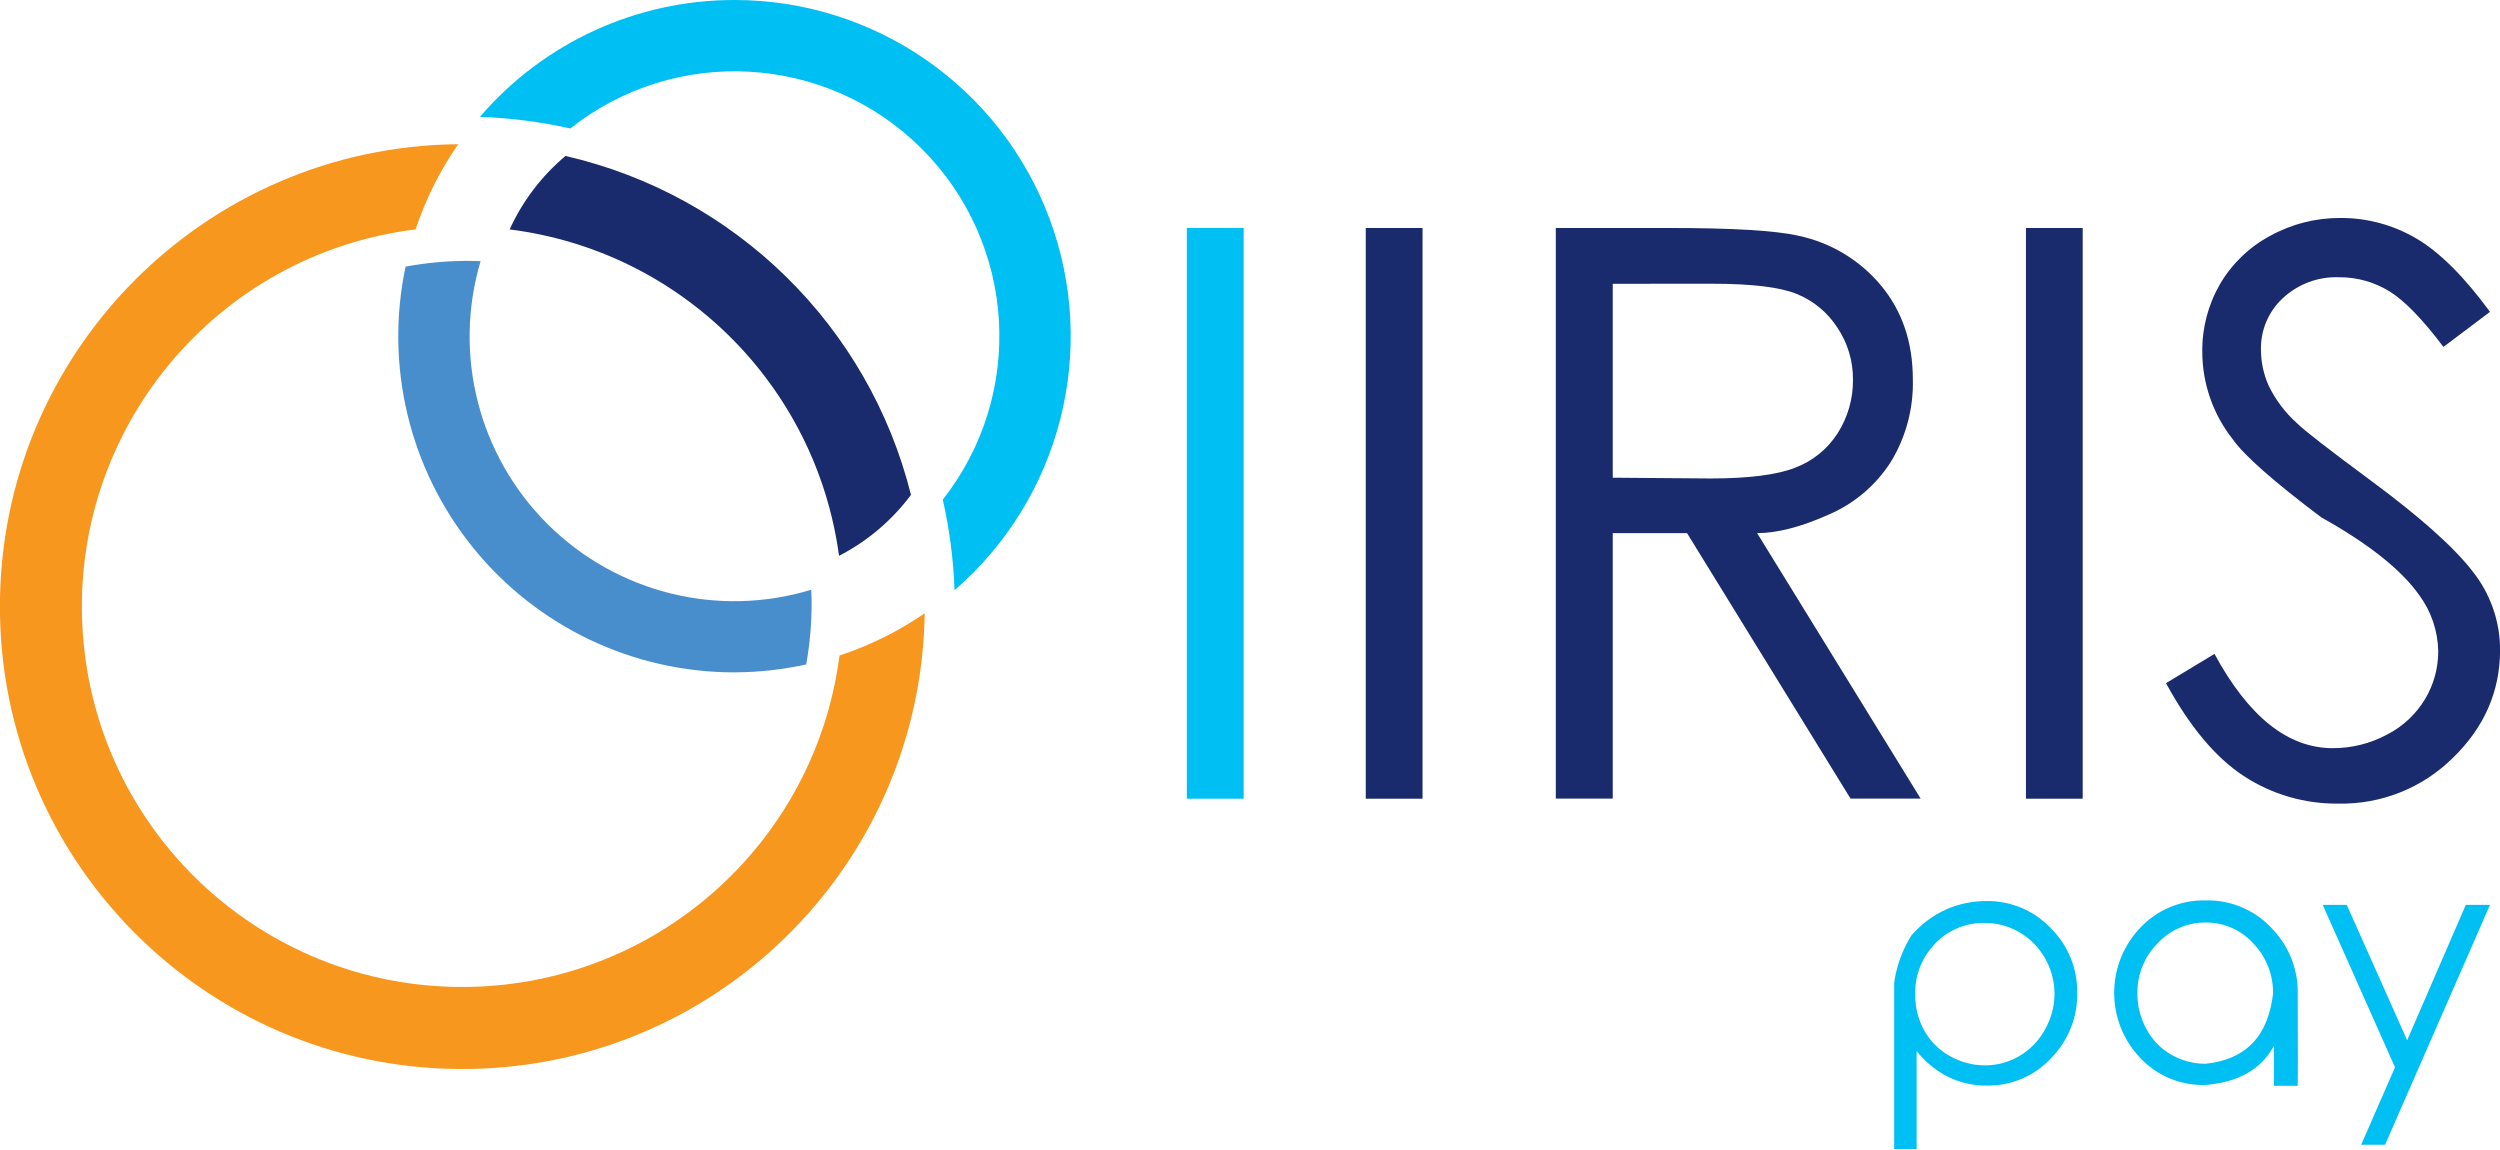
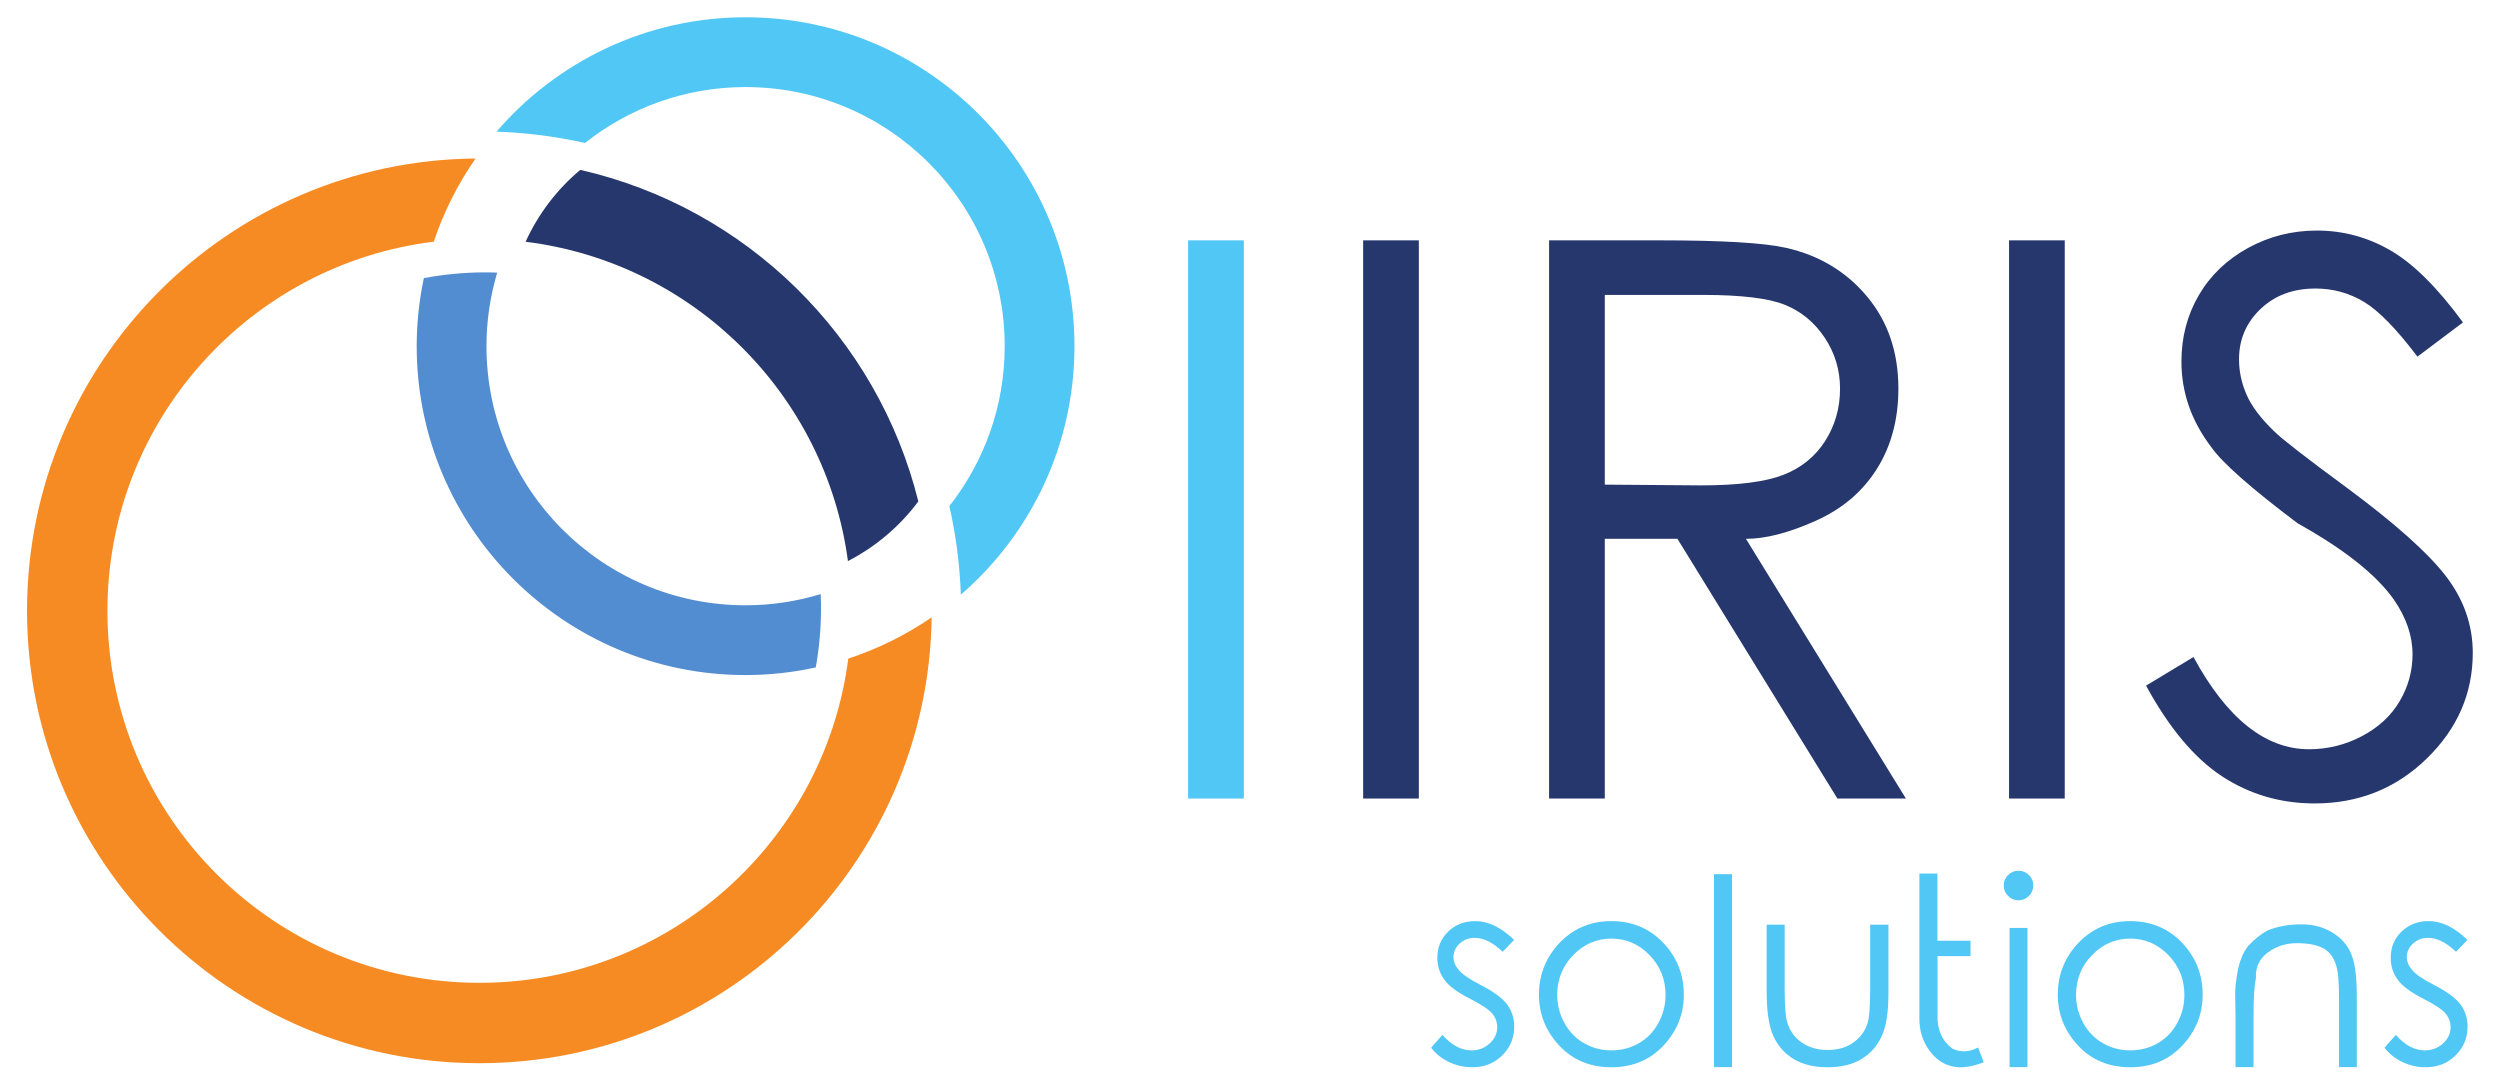
- <svg xmlns="http://www.w3.org/2000/svg" viewBox="0 0 586.98 269.79">
-   <defs>
-     <style>
- 			.cls-1{fill:#00bff2;}.cls-2{fill:#192b6c;}.cls-3{fill:#f7971d;}.cls-4{fill:#498ecc;}
- 		</style>
+ <svg xmlns="http://www.w3.org/2000/svg" version="1.1" id="svg1" width="800" height="349.135" viewBox="0 0 800 349.135">
+   <defs id="defs1">
+     <clipPath clipPathUnits="userSpaceOnUse" id="clipPath5">
+       <path d="M 0,261.851 H 600 V 0 H 0 Z" transform="translate(-385.1504,-191.0703)" id="path5" />
+     </clipPath>
+     <clipPath clipPathUnits="userSpaceOnUse" id="clipPath7">
+       <path d="M 0,261.851 H 600 V 0 H 0 Z" id="path7" />
+     </clipPath>
+     <clipPath clipPathUnits="userSpaceOnUse" id="clipPath9">
+       <path d="M 0,261.851 H 600 V 0 H 0 Z" transform="translate(-515.0537,-97.3008)" id="path9" />
+     </clipPath>
+     <clipPath clipPathUnits="userSpaceOnUse" id="clipPath11">
+       <path d="M 0,261.851 H 600 V 0 H 0 Z" transform="translate(-363.3818,-36.2803)" id="path11" />
+     </clipPath>
+     <clipPath clipPathUnits="userSpaceOnUse" id="clipPath13">
+       <path d="M 0,261.851 H 600 V 0 H 0 Z" transform="translate(-592.1875,-36.2803)" id="path13" />
+     </clipPath>
+     <clipPath clipPathUnits="userSpaceOnUse" id="clipPath15">
+       <path d="M 0,261.851 H 600 V 0 H 0 Z" transform="translate(-386.7324,-36.584)" id="path15" />
+     </clipPath>
+     <clipPath clipPathUnits="userSpaceOnUse" id="clipPath17">
+       <path d="M 0,261.851 H 600 V 0 H 0 Z" id="path17" />
+     </clipPath>
+     <clipPath clipPathUnits="userSpaceOnUse" id="clipPath19">
+       <path d="M 0,261.851 H 600 V 0 H 0 Z" transform="translate(-423.9971,-39.9336)" id="path19" />
+     </clipPath>
+     <clipPath clipPathUnits="userSpaceOnUse" id="clipPath21">
+       <path d="M 0,261.851 H 600 V 0 H 0 Z" transform="translate(-476.0908,-6.8984)" id="path21" />
+     </clipPath>
+     <clipPath clipPathUnits="userSpaceOnUse" id="clipPath23">
+       <path d="M 0,261.851 H 600 V 0 H 0 Z" id="path23" />
+     </clipPath>
+     <clipPath clipPathUnits="userSpaceOnUse" id="clipPath25">
+       <path d="M 0,261.851 H 600 V 0 H 0 Z" transform="translate(-511.2549,-36.584)" id="path25" />
+     </clipPath>
+     <clipPath clipPathUnits="userSpaceOnUse" id="clipPath27">
+       <path d="M 0,261.851 H 600 V 0 H 0 Z" transform="translate(-536.5244,-18.4082)" id="path27" />
+     </clipPath>
+     <clipPath clipPathUnits="userSpaceOnUse" id="clipPath29">
+       <path d="M 0,261.851 H 600 V 0 H 0 Z" transform="translate(-115.0649,-25.9756)" id="path29" />
+     </clipPath>
+     <clipPath clipPathUnits="userSpaceOnUse" id="clipPath31">
+       <path d="M 0,261.851 H 600 V 0 H 0 Z" transform="translate(-178.9399,-257.7012)" id="path31" />
+     </clipPath>
+     <clipPath clipPathUnits="userSpaceOnUse" id="clipPath33">
+       <path d="M 0,261.851 H 600 V 0 H 0 Z" transform="translate(-139.2559,-221.0781)" id="path33" />
+     </clipPath>
+     <clipPath clipPathUnits="userSpaceOnUse" id="clipPath35">
+       <path d="M 0,261.851 H 600 V 0 H 0 Z" transform="translate(-178.9399,-99.8359)" id="path35" />
+     </clipPath>
  </defs>
-   <g id="Layer_2" data-name="Layer 2">
-     <g id="Layer_1-2" data-name="Layer 1">
-       <path class="cls-1" d="M278.66,53.53H292v134H278.66Z" />
-       <path class="cls-2" d="M320.67,53.53H334v134H320.67Z" />
-       <path class="cls-2" d="M365.29,53.53h26.65q22.31,0,30.26,1.81A34.5,34.5,0,0,1,441.62,67q7.5,9,7.5,22.09A35.49,35.49,0,0,1,444,108.37a32.52,32.52,0,0,1-14.77,12.51q-9.62,4.29-16.67,4.29l38.39,62.33H434.49l-38.39-62.33H378.66V187.5H365.29Zm13.37,13.1v45.53l23,.18q13.37,0,19.83-2.53a20.34,20.34,0,0,0,10-8.13,22.88,22.88,0,0,0,3.57-12.56,21.57,21.57,0,0,0-3.66-12.2,20.57,20.57,0,0,0-9.53-7.9q-5.87-2.39-19.69-2.4Z" />
-       <path class="cls-2" d="M475.68,53.53H489v134H475.68Z" />
-       <path class="cls-2" d="M508.56,160.4l11.38-6.87q12,22.13,27.73,22.13a26.76,26.76,0,0,0,12.74-3.16,22.23,22.23,0,0,0,9-8.4,21.81,21.81,0,0,0,3.07-11.2A22.93,22.93,0,0,0,568,139.71q-6.33-8.94-23-18.25-16.8-12.65-20.78-18.34a33.17,33.17,0,0,1-7.14-20.5,31,31,0,0,1,4.15-15.9A30.1,30.1,0,0,1,533,55.38a33.83,33.83,0,0,1,16.58-4.2,34.68,34.68,0,0,1,17.62,4.74q8.22,4.74,17.43,17.3L573.7,81.45q-7.5-9.94-12.83-13.14a22.2,22.2,0,0,0-11.65-3.21A18.31,18.31,0,0,0,536,70a16,16,0,0,0-5.15,12.06,21.06,21.06,0,0,0,1.81,8.49,28.85,28.85,0,0,0,6.68,8.85Q542,102,556.71,112.88q17.34,12.83,23.8,21.23A29.56,29.56,0,0,1,587,152.54q0,14.64-11.07,25.39A37.14,37.14,0,0,1,549,188.68a39.71,39.71,0,0,1-22.22-6.5Q516.87,175.67,508.56,160.4Z" />
-       <path class="cls-3" d="M108.58,231.73a89.27,89.27,0,0,1-11-177.87,78.62,78.62,0,0,1,10-20A108.57,108.57,0,1,0,217.11,144a78.63,78.63,0,0,1-20,9.91A89.28,89.28,0,0,1,108.58,231.73Z" />
-       <path class="cls-1" d="M172.45,0a78.69,78.69,0,0,0-59.77,27.44,116.05,116.05,0,0,1,21.23,2.72,62.16,62.16,0,0,1,87.45,87.15,114.83,114.83,0,0,1,2.76,21.27A78.91,78.91,0,0,0,172.45,0Z" />
-       <path class="cls-2" d="M132.77,36.62a49.1,49.1,0,0,0-13.11,17.25A89.27,89.27,0,0,1,197,130.5a49,49,0,0,0,16.89-14.31A108.68,108.68,0,0,0,132.77,36.62Z" />
-       <path class="cls-4" d="M172.45,157.86A78.74,78.74,0,0,0,189.29,156,80.9,80.9,0,0,0,190.56,141c0-.85-.05-1.69-.09-2.53a62.14,62.14,0,0,1-77.63-77.16c-1.17,0-2.34-.07-3.51-.06A80.9,80.9,0,0,0,95.23,62.6a78.9,78.9,0,0,0,77.22,95.27Z" />
-       <path class="cls-1" d="M457,213.5a23.31,23.31,0,0,1,9.46-1.94,20.39,20.39,0,0,1,15,6.32,20.89,20.89,0,0,1,6.25,15.23,21.26,21.26,0,0,1-6.21,15.42,20.12,20.12,0,0,1-14.93,6.36,20.45,20.45,0,0,1-9.07-2,22.28,22.28,0,0,1-7.49-6.11v23h-5.27V230.71a28.42,28.42,0,0,1,4.06-11.1A23.73,23.73,0,0,1,457,213.5Zm-2.58,8a16.42,16.42,0,0,0-4.74,12,17,17,0,0,0,2.11,8.44,15.33,15.33,0,0,0,6,6,16.62,16.62,0,0,0,8.28,2.2,15.78,15.78,0,0,0,8.07-2.2,16.1,16.1,0,0,0,6-6.21,16.94,16.94,0,0,0,2.24-8.37,16.66,16.66,0,0,0-2.22-8.35,16.23,16.23,0,0,0-6-6.11,15.92,15.92,0,0,0-8.22-2.2A15.64,15.64,0,0,0,454.44,221.45Z" />
-       <path class="cls-1" d="M517.9,211.41a20.48,20.48,0,0,1,15.8,6.88,21.29,21.29,0,0,1,5.79,14.93q.07,21.37,0,21.71h-5.6v-9.37q-4.4,8.2-16,9.18a20.18,20.18,0,0,1-15.48-6.45,22.14,22.14,0,0,1-.32-30A20.43,20.43,0,0,1,517.9,211.41Zm0,5.19a15.22,15.22,0,0,0-11.32,4.89,16.36,16.36,0,0,0-4.74,11.81,17,17,0,0,0,2.16,8.37,15.17,15.17,0,0,0,5.85,6,16.05,16.05,0,0,0,8,2.09q14.11-1.43,15.84-16.44a16.57,16.57,0,0,0-4.63-11.81A14.87,14.87,0,0,0,517.9,216.6Z" />
-       <path class="cls-1" d="M545.36,212.46H551l14.18,31.79,13.77-31.79h5.68L560,268.77h-5.61l7.94-18.17Z" />
+   <g id="g1">
+     <g id="group-MC0">
+       <path id="path2" d="m 285.15,204.167 h 13.368 V 70.201 H 285.15 Z" style="fill:#50c7f4;fill-opacity:1;fill-rule:nonzero;stroke:none" transform="matrix(1.333333,0,0,-1.333333,0,349.1347)" />
+       <path id="path3" d="m 327.155,204.167 h 13.367 V 70.201 h -13.367 z" style="fill:#26376e;fill-opacity:1;fill-rule:nonzero;stroke:none" transform="matrix(1.333333,0,0,-1.333333,0,349.1347)" />
+       <path id="path4" d="m 0,0 v -45.529 l 23.037,-0.182 c 8.911,0 15.52,0.843 19.826,2.529 4.307,1.686 7.649,4.398 10.029,8.132 2.377,3.732 3.567,7.917 3.567,12.555 0,4.456 -1.218,8.522 -3.658,12.196 -2.439,3.674 -5.616,6.309 -9.53,7.904 C 39.354,-0.8 32.792,0 23.578,0 Z m -13.37,13.097 h 26.649 c 14.874,0 24.963,-0.603 30.263,-1.805 7.949,-1.808 14.423,-5.707 19.421,-11.7 5,-5.992 7.499,-13.355 7.499,-22.087 0,-7.347 -1.717,-13.76 -5.149,-19.241 -3.434,-5.479 -8.356,-9.652 -14.771,-12.51 -6.413,-2.861 -11.968,-4.291 -16.667,-4.291 L 72.268,-120.87 H 55.828 L 17.434,-58.537 H 0 v -62.333 h -13.37 z" style="fill:#26376e;fill-opacity:1;fill-rule:nonzero;stroke:none" transform="matrix(1.333333,0,0,-1.333333,513.5339,94.37427)" clip-path="url(#clipPath5)" />
+       <path id="path6" d="m 482.171,204.167 h 13.367 V 70.201 h -13.367 z" style="fill:#26376e;fill-opacity:1;fill-rule:nonzero;stroke:none" transform="matrix(1.333333,0,0,-1.333333,0,349.1347)" clip-path="url(#clipPath7)" />
+       <path id="path8" d="m 0,0 11.383,6.866 c 8.008,-14.755 17.254,-22.133 27.73,-22.133 4.52,0 8.765,1.054 12.738,3.163 3.974,2.106 6.987,4.909 9.036,8.4 2.045,3.494 3.07,7.228 3.07,11.203 0,4.456 -1.506,8.854 -4.517,13.188 -4.217,5.962 -11.893,12.044 -23.036,18.25 -11.201,8.43 -18.128,14.542 -20.776,18.337 -4.76,6.264 -7.137,13.1 -7.137,20.505 0,5.841 1.385,11.142 4.155,15.899 2.77,4.758 6.699,8.537 11.788,11.338 5.088,2.8 10.616,4.2 16.578,4.2 6.26,0 12.134,-1.58 17.616,-4.742 5.478,-3.162 11.292,-8.93 17.434,-17.3 l -10.93,-8.22 c -5,6.625 -9.278,11.005 -12.828,13.145 -3.555,2.136 -7.439,3.205 -11.654,3.205 -5.36,0 -9.755,-1.641 -13.188,-4.922 -3.434,-3.284 -5.15,-7.304 -5.15,-12.061 0,-2.889 0.6,-5.722 1.808,-8.492 1.202,-2.77 3.431,-5.722 6.684,-8.851 1.747,-1.747 7.527,-6.233 17.345,-13.461 11.563,-8.553 19.495,-15.627 23.801,-21.229 4.307,-5.601 6.461,-11.743 6.461,-18.427 0,-9.757 -3.691,-18.218 -11.066,-25.386 -7.377,-7.167 -16.337,-10.75 -26.875,-10.75 -8.193,0 -15.598,2.17 -22.224,6.504 C 11.62,-17.434 5.539,-10.178 0,0" style="fill:#26376e;fill-opacity:1;fill-rule:nonzero;stroke:none" transform="matrix(1.333333,0,0,-1.333333,686.7383,219.4003)" clip-path="url(#clipPath9)" />
+       <path id="path10" d="m 0,0 -2.74,-2.863 c -2.314,2.232 -4.557,3.348 -6.73,3.348 -1.399,0 -2.597,-0.455 -3.592,-1.369 -0.995,-0.914 -1.491,-2 -1.491,-3.259 0,-1.054 0.415,-2.068 1.248,-3.043 0.81,-1.035 2.527,-2.222 5.145,-3.561 3.208,-1.644 5.38,-3.238 6.516,-4.78 1.115,-1.563 1.674,-3.32 1.674,-5.267 0,-2.722 -0.96,-5.03 -2.876,-6.927 -1.92,-1.898 -4.319,-2.847 -7.201,-2.847 -1.929,0 -3.772,0.412 -5.526,1.232 -1.757,0.822 -3.203,1.975 -4.34,3.456 l 2.712,3.075 c 2.189,-2.475 4.513,-3.714 6.97,-3.714 1.706,0 3.162,0.552 4.37,1.66 1.207,1.105 1.812,2.399 1.812,3.88 0,1.239 -0.397,2.334 -1.187,3.29 -0.792,0.954 -2.59,2.152 -5.39,3.591 -3.025,1.523 -5.074,3.057 -6.15,4.599 -1.096,1.501 -1.643,3.228 -1.643,5.175 0,2.537 0.865,4.642 2.603,6.318 1.734,1.675 3.911,2.513 6.529,2.513 C -6.221,4.507 -3.127,3.003 0,0" style="fill:#50c7f4;fill-opacity:1;fill-rule:nonzero;stroke:none" transform="matrix(1.333333,0,0,-1.333333,484.5091,300.7609)" clip-path="url(#clipPath11)" />
+       <path id="path12" d="m 0,0 -2.74,-2.863 c -2.314,2.232 -4.557,3.348 -6.73,3.348 -1.399,0 -2.597,-0.455 -3.592,-1.369 -0.995,-0.914 -1.491,-2 -1.491,-3.259 0,-1.054 0.415,-2.068 1.248,-3.043 0.81,-1.035 2.527,-2.222 5.145,-3.561 3.208,-1.644 5.38,-3.238 6.516,-4.78 1.115,-1.563 1.674,-3.32 1.674,-5.267 0,-2.722 -0.96,-5.03 -2.876,-6.927 -1.92,-1.898 -4.319,-2.847 -7.201,-2.847 -1.929,0 -3.772,0.412 -5.526,1.232 -1.757,0.822 -3.203,1.975 -4.34,3.456 l 2.712,3.075 c 2.189,-2.475 4.513,-3.714 6.97,-3.714 1.706,0 3.162,0.552 4.37,1.66 1.207,1.105 1.812,2.399 1.812,3.88 0,1.239 -0.397,2.334 -1.187,3.29 -0.792,0.954 -2.59,2.152 -5.39,3.591 -3.025,1.523 -5.074,3.057 -6.15,4.599 -1.096,1.501 -1.643,3.228 -1.643,5.175 0,2.537 0.865,4.642 2.603,6.318 1.734,1.675 3.911,2.513 6.529,2.513 C -6.221,4.507 -3.127,3.003 0,0" style="fill:#50c7f4;fill-opacity:1;fill-rule:nonzero;stroke:none" transform="matrix(1.333333,0,0,-1.333333,789.5833,300.7609)" clip-path="url(#clipPath13)" />
+       <path id="path14" d="m 0,0 c -3.553,0 -6.605,-1.319 -9.165,-3.958 -2.558,-2.637 -3.836,-5.825 -3.836,-9.559 0,-2.416 0.585,-4.674 1.752,-6.775 1.167,-2.102 2.744,-3.714 4.734,-4.841 1.988,-1.127 4.16,-1.689 6.515,-1.689 2.395,0 4.582,0.562 6.562,1.689 1.977,1.127 3.547,2.739 4.702,4.841 1.157,2.101 1.736,4.359 1.736,6.775 0,3.734 -1.278,6.922 -3.835,9.559 C 6.607,-1.319 3.552,0 0,0 m 0,4.203 c 5.134,0 9.397,-1.859 12.787,-5.573 3.064,-3.41 4.598,-7.438 4.598,-12.087 0,-4.648 -1.625,-8.711 -4.871,-12.192 -3.248,-3.482 -7.42,-5.224 -12.514,-5.224 -5.114,0 -9.292,1.742 -12.527,5.224 -3.239,3.481 -4.857,7.544 -4.857,12.192 0,4.628 1.532,8.646 4.596,12.057 3.39,3.734 7.653,5.603 12.788,5.603" style="fill:#50c7f4;fill-opacity:1;fill-rule:nonzero;stroke:none" transform="matrix(1.333333,0,0,-1.333333,515.6432,300.356)" clip-path="url(#clipPath15)" />
+       <path id="path16" d="m 411.361,52.05 h 4.324 V 5.741 h -4.324 z" style="fill:#50c7f4;fill-opacity:1;fill-rule:nonzero;stroke:none" transform="matrix(1.333333,0,0,-1.333333,0,349.1347)" clip-path="url(#clipPath17)" />
+       <path id="path18" d="m 0,0 h 4.324 v -15.588 c 0,-3.816 0.203,-6.436 0.611,-7.856 0.607,-2.049 1.774,-3.669 3.501,-4.856 1.724,-1.188 3.795,-1.78 6.21,-1.78 2.395,0 4.423,0.577 6.089,1.734 1.662,1.157 2.811,2.681 3.441,4.567 0.446,1.279 0.669,4.008 0.669,8.191 V 0 h 4.384 v -16.411 c 0,-4.608 -0.543,-8.074 -1.63,-10.396 -1.083,-2.324 -2.703,-4.142 -4.856,-5.451 -2.149,-1.308 -4.85,-1.964 -8.097,-1.964 -3.268,0 -5.987,0.656 -8.16,1.964 -2.173,1.309 -3.795,3.148 -4.871,5.512 C 0.539,-24.384 0,-20.824 0,-16.075 Z" style="fill:#50c7f4;fill-opacity:1;fill-rule:nonzero;stroke:none" transform="matrix(1.333333,0,0,-1.333333,565.3295,295.8899)" clip-path="url(#clipPath19)" />
+       <path id="path20" d="m 0,0 c -2.232,-0.851 -4.221,-1.249 -5.967,-1.187 -3.289,0.184 -5.887,1.888 -7.793,5.117 -1.157,2.027 -1.717,4.26 -1.677,6.695 v 34.679 h 4.326 V 29.169 h 7.944 v -3.684 h -7.914 V 11.357 C -11.203,7.866 -10.025,5.178 -7.55,3.289 -5.521,2.334 -3.45,2.426 -1.339,3.563 -0.792,2.041 -0.344,0.854 0,0" style="fill:#50c7f4;fill-opacity:1;fill-rule:nonzero;stroke:none" transform="matrix(1.333333,0,0,-1.333333,634.7877,339.9368)" clip-path="url(#clipPath21)" />
+       <path id="path22" d="m 482.299,39.141 h 4.294 V 5.743 h -4.294 z m 2.133,13.732 c 0.973,0 1.811,-0.347 2.51,-1.035 0.702,-0.692 1.051,-1.522 1.051,-2.497 0,-0.974 -0.349,-1.812 -1.051,-2.511 -0.699,-0.702 -1.537,-1.051 -2.51,-1.051 -0.976,0 -1.806,0.349 -2.497,1.051 -0.689,0.699 -1.037,1.537 -1.037,2.511 0,0.975 0.348,1.805 1.037,2.497 0.691,0.688 1.521,1.035 2.497,1.035" style="fill:#50c7f4;fill-opacity:1;fill-rule:nonzero;stroke:none" transform="matrix(1.333333,0,0,-1.333333,0,349.1347)" clip-path="url(#clipPath23)" />
+       <path id="path24" d="m 0,0 c -3.552,0 -6.605,-1.319 -9.165,-3.958 -2.558,-2.637 -3.836,-5.825 -3.836,-9.559 0,-2.416 0.585,-4.674 1.752,-6.775 1.167,-2.102 2.745,-3.714 4.734,-4.841 1.988,-1.127 4.161,-1.689 6.515,-1.689 2.395,0 4.582,0.562 6.562,1.689 1.978,1.127 3.546,2.739 4.702,4.841 1.157,2.101 1.737,4.359 1.737,6.775 0,3.734 -1.279,6.922 -3.836,9.559 C 6.606,-1.319 3.552,0 0,0 m 0,4.203 c 5.135,0 9.396,-1.859 12.788,-5.573 3.064,-3.41 4.598,-7.438 4.598,-12.087 0,-4.648 -1.626,-8.711 -4.871,-12.192 C 9.267,-29.131 5.094,-30.873 0,-30.873 c -5.114,0 -9.292,1.742 -12.527,5.224 -3.24,3.481 -4.856,7.544 -4.856,12.192 0,4.628 1.53,8.646 4.595,12.057 3.39,3.734 7.653,5.603 12.788,5.603" style="fill:#50c7f4;fill-opacity:1;fill-rule:nonzero;stroke:none" transform="matrix(1.333333,0,0,-1.333333,681.6732,300.356)" clip-path="url(#clipPath25)" />
+       <path id="path26" d="m 0,0 -0.062,3.562 c -0.059,1.745 0.011,3.228 0.214,4.446 0.446,3.836 1.42,6.646 2.924,8.433 1.461,1.562 2.952,2.77 4.474,3.623 2.516,1.076 5.39,1.582 8.615,1.522 2.517,0 4.847,-0.635 6.988,-1.904 2.142,-1.268 3.668,-2.972 4.582,-5.114 0.914,-2.142 1.369,-5.494 1.369,-10.062 V -12.667 H 24.845 V 3.258 c 0,3.856 -0.165,6.433 -0.491,7.732 -0.504,2.213 -1.509,3.781 -3.011,4.704 -1.504,0.925 -3.727,1.386 -6.669,1.386 -2.598,0 -4.911,-0.75 -6.942,-2.254 C 5.704,13.325 4.76,11.274 4.901,8.676 4.517,7.013 4.324,3.978 4.324,-0.425 V -12.667 H 0 Z" style="fill:#50c7f4;fill-opacity:1;fill-rule:nonzero;stroke:none" transform="matrix(1.333333,0,0,-1.333333,715.3659,324.5904)" clip-path="url(#clipPath27)" />
+       <path id="path28" d="m 0,0 c -49.309,0 -89.281,39.972 -89.281,89.281 0,45.593 34.183,83.177 78.314,88.586 2.402,7.171 5.798,13.88 10.035,19.966 -59.533,-0.503 -107.644,-48.9 -107.644,-108.552 0,-59.965 48.612,-108.575 108.576,-108.575 59.44,0 107.696,47.771 108.536,107.012 C 102.43,83.52 95.703,80.167 88.522,77.807 82.888,33.922 45.418,0 0,0" style="fill:#f68b23;fill-opacity:1;fill-rule:nonzero;stroke:none" transform="matrix(1.333333,0,0,-1.333333,153.4199,314.5005)" clip-path="url(#clipPath29)" />
+       <path id="path30" d="m 0,0 c -23.906,0 -45.298,-10.653 -59.771,-27.443 7.157,-0.252 14.266,-1.161 21.231,-2.717 10.597,8.389 23.975,13.416 38.54,13.416 34.345,0 62.188,-27.843 62.188,-62.188 0,-14.489 -4.971,-27.806 -13.281,-38.376 1.595,-7.037 2.501,-14.155 2.758,-21.266 16.694,14.471 27.267,35.814 27.267,59.642 C 78.932,-35.339 43.593,0 0,0" style="fill:#50c7f4;fill-opacity:1;fill-rule:nonzero;stroke:none" transform="matrix(1.333333,0,0,-1.333333,238.5865,5.533067)" clip-path="url(#clipPath31)" />
+       <path id="path32" d="m 0,0 c -5.636,-4.727 -10.1,-10.642 -13.112,-17.25 40.152,-4.973 72.006,-36.597 77.362,-76.63 6.583,3.393 12.393,8.259 16.893,14.315 C 71.317,-40.023 39.835,-9.07 0,0" style="fill:#26376e;fill-opacity:1;fill-rule:nonzero;stroke:none" transform="matrix(1.333333,0,0,-1.333333,185.6745,54.36387)" clip-path="url(#clipPath33)" />
+       <path id="path34" d="m 0,0 c 5.784,0 11.413,0.645 16.841,1.831 0.878,4.885 1.314,9.921 1.267,15.065 -0.008,0.85 -0.053,1.691 -0.087,2.534 C 12.315,17.698 6.271,16.744 0,16.744 c -34.346,0 -62.188,27.843 -62.188,62.19 0,6.137 0.916,12.056 2.577,17.654 -1.166,0.04 -2.336,0.068 -3.515,0.058 -4.813,-0.044 -9.519,-0.525 -14.091,-1.378 -1.117,-5.27 -1.716,-10.731 -1.716,-16.334 C -78.933,35.339 -43.593,0 0,0" style="fill:#528cd1;fill-opacity:1;fill-rule:nonzero;stroke:none" transform="matrix(1.333333,0,0,-1.333333,238.5865,216.0201)" clip-path="url(#clipPath35)" />
    </g>
  </g>
</svg>
